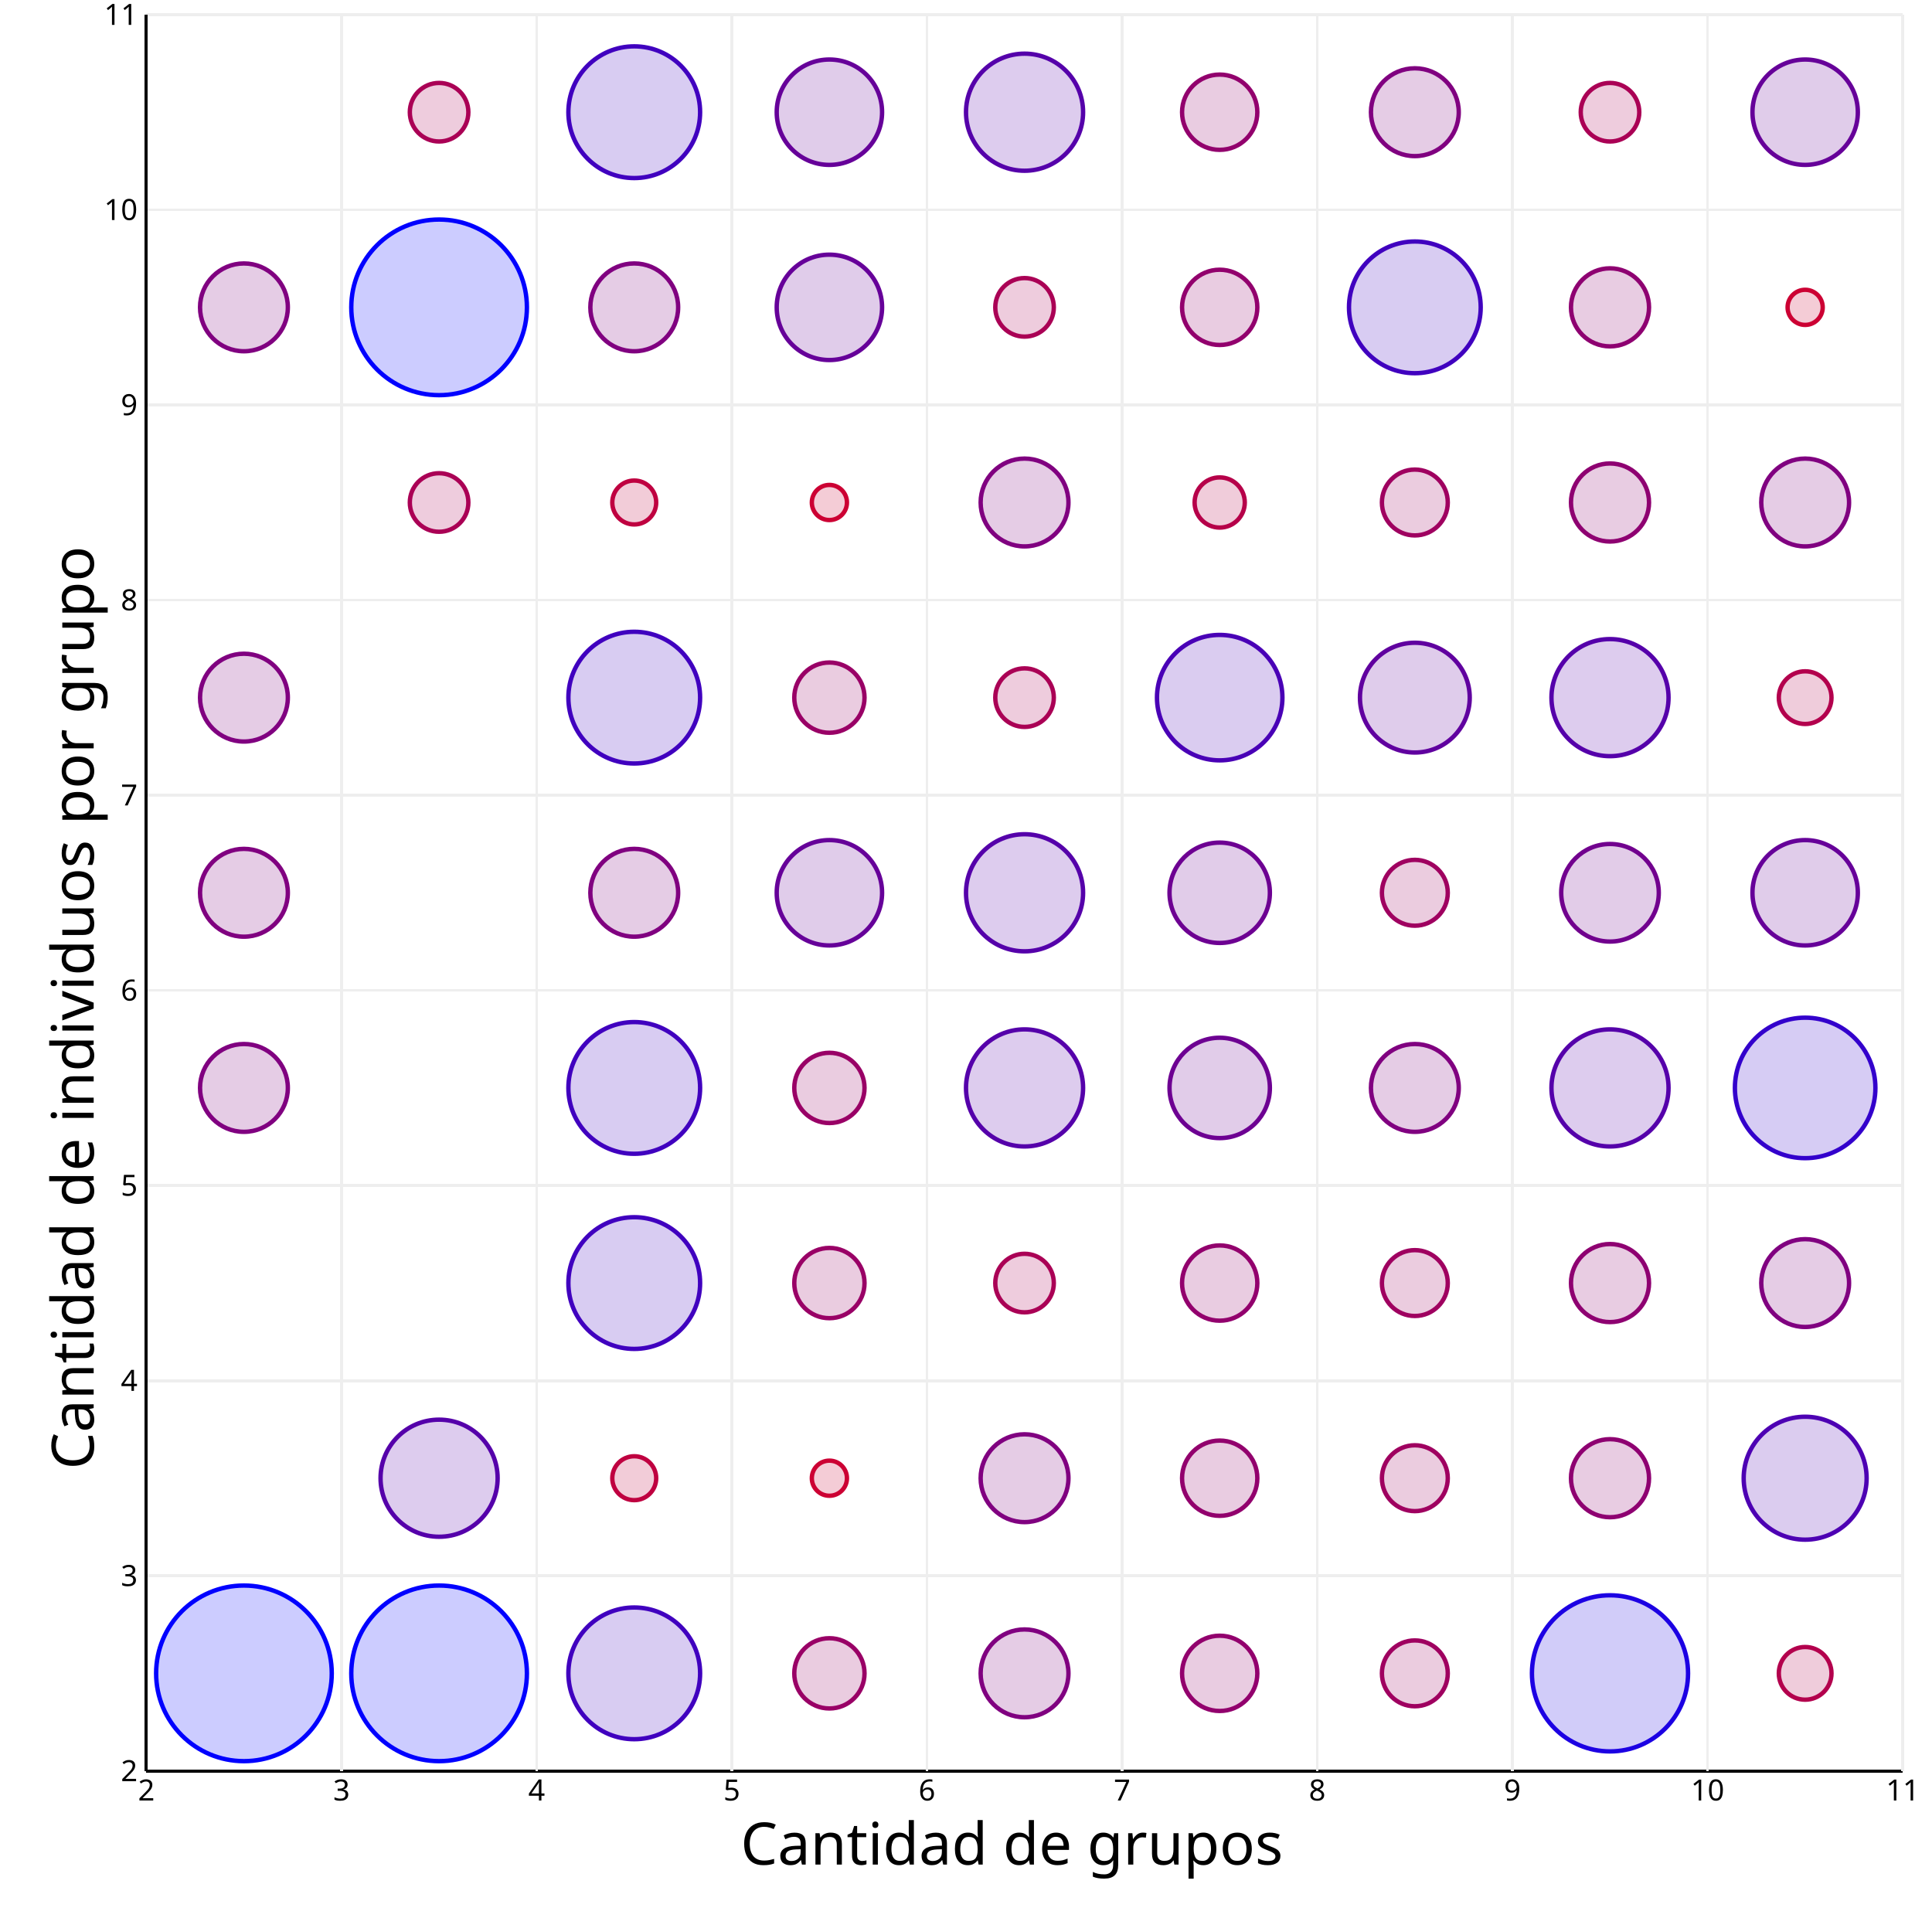
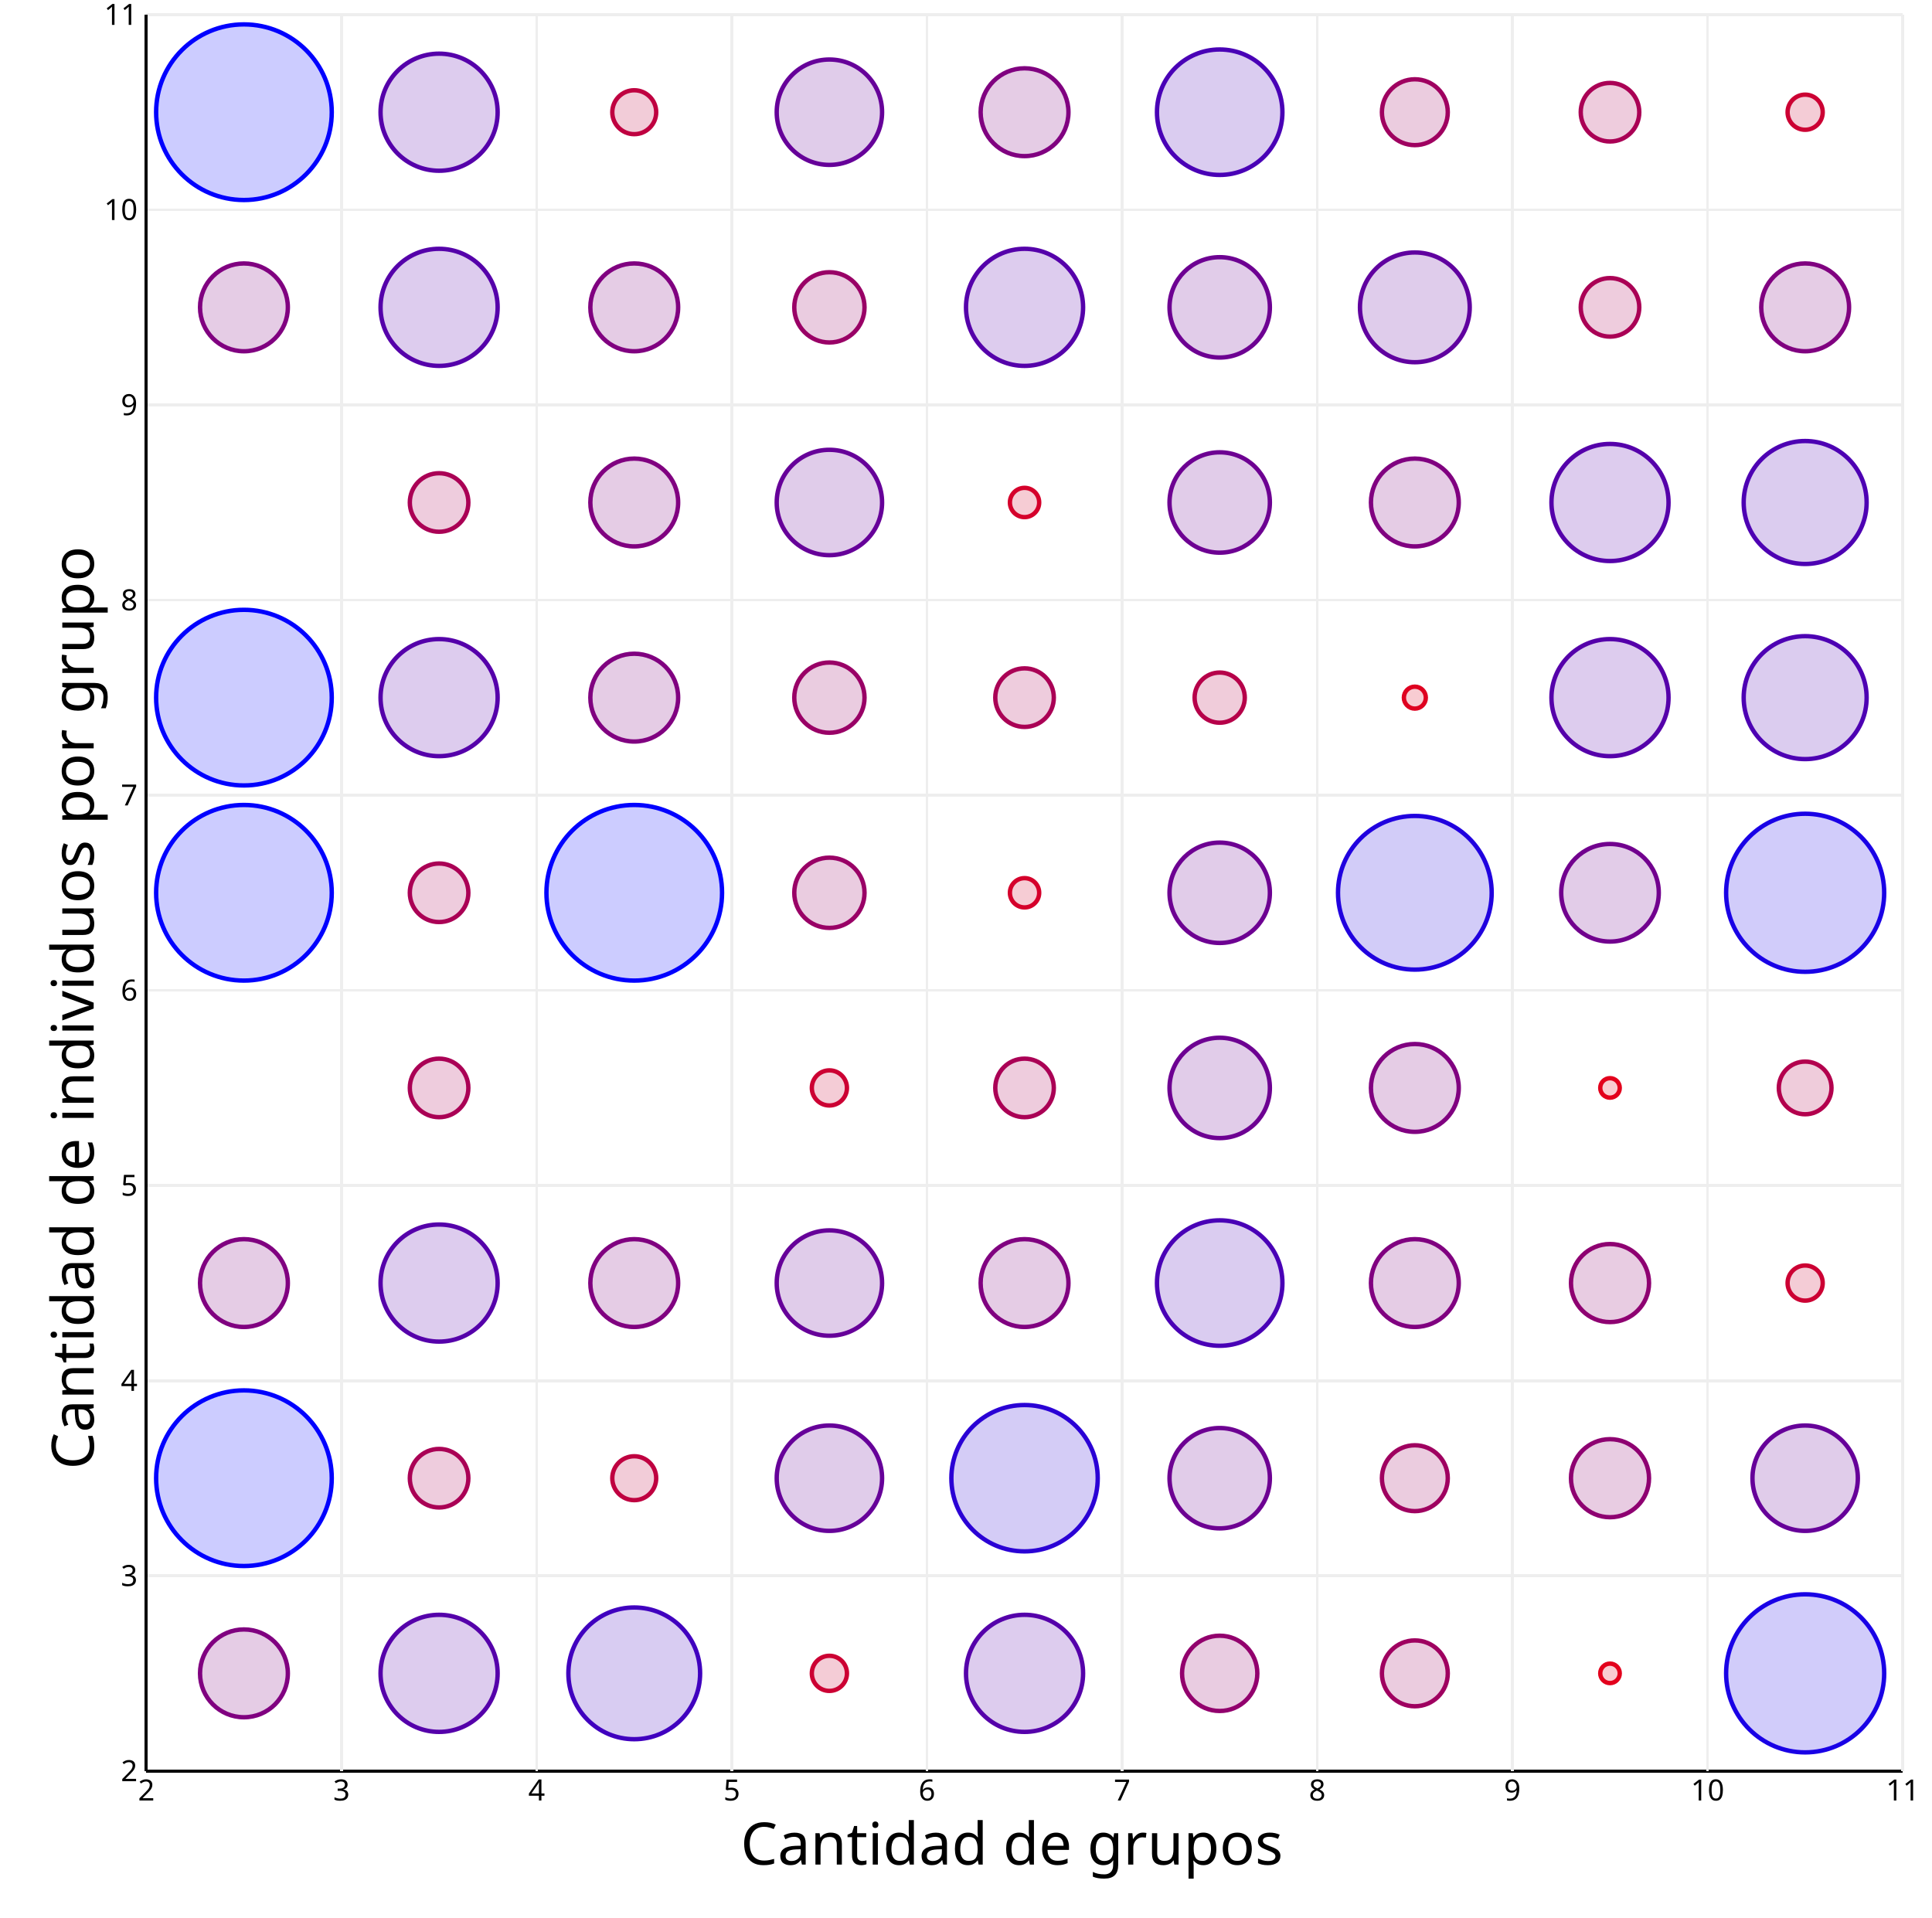
<svg xmlns="http://www.w3.org/2000/svg" xmlns:xlink="http://www.w3.org/1999/xlink" fill="none" font-family="sans-serif" font-size="10px" height="655" stroke="none" stroke-width="1.5" width="660">
  <g transform="translate(50,5)">
    <line shape-rendering="crispEdges" stroke="rgb(0,0,0)" stroke-width="1" x1="0" x2="600" y1="600.0" y2="600.0" />
    <line shape-rendering="crispEdges" stroke="rgb(238,238,238)" stroke-width="1" x1="0" x2="600" y1="533.333" y2="533.333" />
    <line shape-rendering="crispEdges" stroke="rgb(238,238,238)" stroke-width="1" x1="0" x2="600" y1="466.667" y2="466.667" />
    <line shape-rendering="crispEdges" stroke="rgb(238,238,238)" stroke-width="1" x1="0" x2="600" y1="400.0" y2="400.0" />
    <line shape-rendering="crispEdges" stroke="rgb(238,238,238)" stroke-width="1" x1="0" x2="600" y1="333.333" y2="333.333" />
    <line shape-rendering="crispEdges" stroke="rgb(238,238,238)" stroke-width="1" x1="0" x2="600" y1="266.667" y2="266.667" />
    <line shape-rendering="crispEdges" stroke="rgb(238,238,238)" stroke-width="1" x1="0" x2="600" y1="200.0" y2="200.0" />
    <line shape-rendering="crispEdges" stroke="rgb(238,238,238)" stroke-width="1" x1="0" x2="600" y1="133.333" y2="133.333" />
    <line shape-rendering="crispEdges" stroke="rgb(238,238,238)" stroke-width="1" x1="0" x2="600" y1="66.667" y2="66.667" />
    <line shape-rendering="crispEdges" stroke="rgb(238,238,238)" stroke-width="1" x1="0" x2="600" y1="0.0" y2="0.0" />
  </g>
  <g transform="translate(50,5)">
    <text dy=".35em" fill="rgb(0,0,0)" pointer-events="none" text-anchor="end" transform="translate(0,600.0)" x="-3">2</text>
    <text dy=".35em" fill="rgb(0,0,0)" pointer-events="none" text-anchor="end" transform="translate(0,533.3333)" x="-3">3</text>
    <text dy=".35em" fill="rgb(0,0,0)" pointer-events="none" text-anchor="end" transform="translate(0,466.6667)" x="-3">4</text>
    <text dy=".35em" fill="rgb(0,0,0)" pointer-events="none" text-anchor="end" transform="translate(0,400.0)" x="-3">5</text>
    <text dy=".35em" fill="rgb(0,0,0)" pointer-events="none" text-anchor="end" transform="translate(0,333.3333)" x="-3">6</text>
    <text dy=".35em" fill="rgb(0,0,0)" pointer-events="none" text-anchor="end" transform="translate(0,266.6667)" x="-3">7</text>
    <text dy=".35em" fill="rgb(0,0,0)" pointer-events="none" text-anchor="end" transform="translate(0,200.0)" x="-3">8</text>
    <text dy=".35em" fill="rgb(0,0,0)" pointer-events="none" text-anchor="end" transform="translate(0,133.3333)" x="-3">9</text>
    <text dy=".35em" fill="rgb(0,0,0)" pointer-events="none" text-anchor="end" transform="translate(0,66.66667)" x="-3">10</text>
    <text dy=".35em" fill="rgb(0,0,0)" pointer-events="none" text-anchor="end" transform="translate(0,0.0)" x="-3">11</text>
  </g>
  <g transform="translate(50,5)">
    <line shape-rendering="crispEdges" stroke="rgb(0,0,0)" stroke-width="1" x1="0.0" x2="0.0" y1="0" y2="600" />
    <line shape-rendering="crispEdges" stroke="rgb(238,238,238)" stroke-width="1" x1="66.667" x2="66.667" y1="0" y2="600" />
    <line shape-rendering="crispEdges" stroke="rgb(238,238,238)" stroke-width="1" x1="133.333" x2="133.333" y1="0" y2="600" />
    <line shape-rendering="crispEdges" stroke="rgb(238,238,238)" stroke-width="1" x1="200.0" x2="200.0" y1="0" y2="600" />
    <line shape-rendering="crispEdges" stroke="rgb(238,238,238)" stroke-width="1" x1="266.667" x2="266.667" y1="0" y2="600" />
    <line shape-rendering="crispEdges" stroke="rgb(238,238,238)" stroke-width="1" x1="333.333" x2="333.333" y1="0" y2="600" />
    <line shape-rendering="crispEdges" stroke="rgb(238,238,238)" stroke-width="1" x1="400.0" x2="400.0" y1="0" y2="600" />
    <line shape-rendering="crispEdges" stroke="rgb(238,238,238)" stroke-width="1" x1="466.667" x2="466.667" y1="0" y2="600" />
    <line shape-rendering="crispEdges" stroke="rgb(238,238,238)" stroke-width="1" x1="533.333" x2="533.333" y1="0" y2="600" />
    <line shape-rendering="crispEdges" stroke="rgb(238,238,238)" stroke-width="1" x1="600.0" x2="600.0" y1="0" y2="600" />
  </g>
  <g transform="translate(50,5)">
    <text dy=".71em" fill="rgb(0,0,0)" pointer-events="none" text-anchor="middle" transform="translate(0.0,600)" y="3">2</text>
    <text dy=".71em" fill="rgb(0,0,0)" pointer-events="none" text-anchor="middle" transform="translate(66.66667,600)" y="3">3</text>
    <text dy=".71em" fill="rgb(0,0,0)" pointer-events="none" text-anchor="middle" transform="translate(133.3333,600)" y="3">4</text>
    <text dy=".71em" fill="rgb(0,0,0)" pointer-events="none" text-anchor="middle" transform="translate(200.0,600)" y="3">5</text>
    <text dy=".71em" fill="rgb(0,0,0)" pointer-events="none" text-anchor="middle" transform="translate(266.6667,600)" y="3">6</text>
    <text dy=".71em" fill="rgb(0,0,0)" pointer-events="none" text-anchor="middle" transform="translate(333.3333,600)" y="3">7</text>
    <text dy=".71em" fill="rgb(0,0,0)" pointer-events="none" text-anchor="middle" transform="translate(400.0,600)" y="3">8</text>
    <text dy=".71em" fill="rgb(0,0,0)" pointer-events="none" text-anchor="middle" transform="translate(466.6667,600)" y="3">9</text>
    <text dy=".71em" fill="rgb(0,0,0)" pointer-events="none" text-anchor="middle" transform="translate(533.3333,600)" y="3">10</text>
    <text dy=".71em" fill="rgb(0,0,0)" pointer-events="none" text-anchor="middle" transform="translate(600.0,600)" y="3">11</text>
  </g>
  <g transform="translate(50,5)">
    <text fill="rgb(0,0,0)" pointer-events="none" style="font:20px sans-serif" transform="translate(-15,500) rotate(-90.0)" x="3" y="-3">Cantidad de individuos por grupo</text>
  </g>
  <g transform="translate(50,5)">
    <text fill="rgb(0,0,0)" pointer-events="none" style="font:20px sans-serif" transform="translate(200,635)" x="3" y="-3">Cantidad de grupos</text>
  </g>
  <g transform="translate(50,5)">
    <g>
-       <a xlink:title="(2,2) 1.0">
-         <circle cx="33.333" cy="566.667" fill="rgb(0,0,255)" fill-opacity="0.2" r="30.0" stroke="rgb(0,0,255)" />
-       </a>
-     </g>
-     <g>
-       <a xlink:title="(2,3) 0.0">
-         <circle cx="33.333" cy="500.0" fill="rgb(255,0,0)" fill-opacity="0.2" r="0.0" stroke="rgb(255,0,0)" />
-       </a>
-     </g>
-     <g>
-       <a xlink:title="(2,4) 0.0">
-         <circle cx="33.333" cy="433.333" fill="rgb(255,0,0)" fill-opacity="0.2" r="0.0" stroke="rgb(255,0,0)" />
-       </a>
-     </g>
-     <g>
-       <a xlink:title="(2,5) 0.5">
-         <circle cx="33.333" cy="366.667" fill="rgb(128,0,128)" fill-opacity="0.2" r="15.0" stroke="rgb(128,0,128)" />
-       </a>
-     </g>
-     <g>
-       <a xlink:title="(2,6) 0.5">
-         <circle cx="33.333" cy="300" fill="rgb(128,0,128)" fill-opacity="0.2" r="15.0" stroke="rgb(128,0,128)" />
-       </a>
-     </g>
-     <g>
-       <a xlink:title="(2,7) 0.5">
-         <circle cx="33.333" cy="233.333" fill="rgb(128,0,128)" fill-opacity="0.2" r="15.0" stroke="rgb(128,0,128)" />
+       <a xlink:title="(2,2) 0.5">
+         <circle cx="33.333" cy="566.667" fill="rgb(128,0,128)" fill-opacity="0.2" r="15.0" stroke="rgb(128,0,128)" />
+       </a>
+     </g>
+     <g>
+       <a xlink:title="(2,3) 1.0">
+         <circle cx="33.333" cy="500.0" fill="rgb(0,0,255)" fill-opacity="0.2" r="30.0" stroke="rgb(0,0,255)" />
+       </a>
+     </g>
+     <g>
+       <a xlink:title="(2,4) 0.5">
+         <circle cx="33.333" cy="433.333" fill="rgb(128,0,128)" fill-opacity="0.2" r="15.0" stroke="rgb(128,0,128)" />
+       </a>
+     </g>
+     <g>
+       <a xlink:title="(2,5) 0.0">
+         <circle cx="33.333" cy="366.667" fill="rgb(255,0,0)" fill-opacity="0.2" r="0.0" stroke="rgb(255,0,0)" />
+       </a>
+     </g>
+     <g>
+       <a xlink:title="(2,6) 1.0">
+         <circle cx="33.333" cy="300" fill="rgb(0,0,255)" fill-opacity="0.2" r="30.0" stroke="rgb(0,0,255)" />
+       </a>
+     </g>
+     <g>
+       <a xlink:title="(2,7) 1.0">
+         <circle cx="33.333" cy="233.333" fill="rgb(0,0,255)" fill-opacity="0.2" r="30.0" stroke="rgb(0,0,255)" />
      </a>
    </g>
    <g>
      <a xlink:title="(2,8) 0.0">
        <circle cx="33.333" cy="166.667" fill="rgb(255,0,0)" fill-opacity="0.2" r="0.0" stroke="rgb(255,0,0)" />
      </a>
    </g>
    <g>
      <a xlink:title="(2,9) 0.5">
        <circle cx="33.333" cy="100.0" fill="rgb(128,0,128)" fill-opacity="0.2" r="15.0" stroke="rgb(128,0,128)" />
      </a>
    </g>
    <g>
-       <a xlink:title="(2,10) 0.0">
-         <circle cx="33.333" cy="33.333" fill="rgb(255,0,0)" fill-opacity="0.2" r="0.0" stroke="rgb(255,0,0)" />
-       </a>
-     </g>
-     <g>
-       <a xlink:title="(3,2) 1.0">
-         <circle cx="100" cy="566.667" fill="rgb(0,0,255)" fill-opacity="0.2" r="30.0" stroke="rgb(0,0,255)" />
-       </a>
-     </g>
-     <g>
-       <a xlink:title="(3,3) 0.6666666666666666">
-         <circle cx="100" cy="500.0" fill="rgb(85,0,170)" fill-opacity="0.2" r="20.0" stroke="rgb(85,0,170)" />
-       </a>
-     </g>
-     <g>
-       <a xlink:title="(3,4) 0.0">
-         <circle cx="100" cy="433.333" fill="rgb(255,0,0)" fill-opacity="0.2" r="0.0" stroke="rgb(255,0,0)" />
-       </a>
-     </g>
-     <g>
-       <a xlink:title="(3,5) 0.0">
-         <circle cx="100" cy="366.667" fill="rgb(255,0,0)" fill-opacity="0.2" r="0.0" stroke="rgb(255,0,0)" />
-       </a>
-     </g>
-     <g>
-       <a xlink:title="(3,6) 0.0">
-         <circle cx="100" cy="300" fill="rgb(255,0,0)" fill-opacity="0.2" r="0.0" stroke="rgb(255,0,0)" />
-       </a>
-     </g>
-     <g>
-       <a xlink:title="(3,7) 0.0">
-         <circle cx="100" cy="233.333" fill="rgb(255,0,0)" fill-opacity="0.2" r="0.0" stroke="rgb(255,0,0)" />
+       <a xlink:title="(2,10) 1.0">
+         <circle cx="33.333" cy="33.333" fill="rgb(0,0,255)" fill-opacity="0.2" r="30.0" stroke="rgb(0,0,255)" />
+       </a>
+     </g>
+     <g>
+       <a xlink:title="(3,2) 0.6666666666666666">
+         <circle cx="100" cy="566.667" fill="rgb(85,0,170)" fill-opacity="0.2" r="20.0" stroke="rgb(85,0,170)" />
+       </a>
+     </g>
+     <g>
+       <a xlink:title="(3,3) 0.3333333333333333">
+         <circle cx="100" cy="500.0" fill="rgb(170,0,85)" fill-opacity="0.2" r="10.0" stroke="rgb(170,0,85)" />
+       </a>
+     </g>
+     <g>
+       <a xlink:title="(3,4) 0.6666666666666666">
+         <circle cx="100" cy="433.333" fill="rgb(85,0,170)" fill-opacity="0.2" r="20.0" stroke="rgb(85,0,170)" />
+       </a>
+     </g>
+     <g>
+       <a xlink:title="(3,5) 0.3333333333333333">
+         <circle cx="100" cy="366.667" fill="rgb(170,0,85)" fill-opacity="0.2" r="10.0" stroke="rgb(170,0,85)" />
+       </a>
+     </g>
+     <g>
+       <a xlink:title="(3,6) 0.3333333333333333">
+         <circle cx="100" cy="300" fill="rgb(170,0,85)" fill-opacity="0.2" r="10.0" stroke="rgb(170,0,85)" />
+       </a>
+     </g>
+     <g>
+       <a xlink:title="(3,7) 0.6666666666666666">
+         <circle cx="100" cy="233.333" fill="rgb(85,0,170)" fill-opacity="0.2" r="20.0" stroke="rgb(85,0,170)" />
      </a>
    </g>
    <g>
      <a xlink:title="(3,8) 0.3333333333333333">
        <circle cx="100" cy="166.667" fill="rgb(170,0,85)" fill-opacity="0.2" r="10.0" stroke="rgb(170,0,85)" />
      </a>
    </g>
    <g>
-       <a xlink:title="(3,9) 1.0">
-         <circle cx="100" cy="100.0" fill="rgb(0,0,255)" fill-opacity="0.2" r="30.0" stroke="rgb(0,0,255)" />
-       </a>
-     </g>
-     <g>
-       <a xlink:title="(3,10) 0.3333333333333333">
-         <circle cx="100" cy="33.333" fill="rgb(170,0,85)" fill-opacity="0.2" r="10.0" stroke="rgb(170,0,85)" />
+       <a xlink:title="(3,9) 0.6666666666666666">
+         <circle cx="100" cy="100.0" fill="rgb(85,0,170)" fill-opacity="0.2" r="20.0" stroke="rgb(85,0,170)" />
+       </a>
+     </g>
+     <g>
+       <a xlink:title="(3,10) 0.6666666666666666">
+         <circle cx="100" cy="33.333" fill="rgb(85,0,170)" fill-opacity="0.2" r="20.0" stroke="rgb(85,0,170)" />
      </a>
    </g>
    <g>
      <a xlink:title="(4,2) 0.75">
        <circle cx="166.667" cy="566.667" fill="rgb(64,0,191)" fill-opacity="0.2" r="22.5" stroke="rgb(64,0,191)" />
      </a>
    </g>
    <g>
      <a xlink:title="(4,3) 0.25">
        <circle cx="166.667" cy="500.0" fill="rgb(191,0,64)" fill-opacity="0.2" r="7.5" stroke="rgb(191,0,64)" />
      </a>
    </g>
    <g>
-       <a xlink:title="(4,4) 0.75">
-         <circle cx="166.667" cy="433.333" fill="rgb(64,0,191)" fill-opacity="0.2" r="22.5" stroke="rgb(64,0,191)" />
-       </a>
-     </g>
-     <g>
-       <a xlink:title="(4,5) 0.75">
-         <circle cx="166.667" cy="366.667" fill="rgb(64,0,191)" fill-opacity="0.2" r="22.5" stroke="rgb(64,0,191)" />
-       </a>
-     </g>
-     <g>
-       <a xlink:title="(4,6) 0.5">
-         <circle cx="166.667" cy="300" fill="rgb(128,0,128)" fill-opacity="0.2" r="15.0" stroke="rgb(128,0,128)" />
-       </a>
-     </g>
-     <g>
-       <a xlink:title="(4,7) 0.75">
-         <circle cx="166.667" cy="233.333" fill="rgb(64,0,191)" fill-opacity="0.2" r="22.5" stroke="rgb(64,0,191)" />
-       </a>
-     </g>
-     <g>
-       <a xlink:title="(4,8) 0.25">
-         <circle cx="166.667" cy="166.667" fill="rgb(191,0,64)" fill-opacity="0.2" r="7.5" stroke="rgb(191,0,64)" />
+       <a xlink:title="(4,4) 0.5">
+         <circle cx="166.667" cy="433.333" fill="rgb(128,0,128)" fill-opacity="0.2" r="15.0" stroke="rgb(128,0,128)" />
+       </a>
+     </g>
+     <g>
+       <a xlink:title="(4,5) 0.0">
+         <circle cx="166.667" cy="366.667" fill="rgb(255,0,0)" fill-opacity="0.2" r="0.0" stroke="rgb(255,0,0)" />
+       </a>
+     </g>
+     <g>
+       <a xlink:title="(4,6) 1.0">
+         <circle cx="166.667" cy="300" fill="rgb(0,0,255)" fill-opacity="0.2" r="30.0" stroke="rgb(0,0,255)" />
+       </a>
+     </g>
+     <g>
+       <a xlink:title="(4,7) 0.5">
+         <circle cx="166.667" cy="233.333" fill="rgb(128,0,128)" fill-opacity="0.2" r="15.0" stroke="rgb(128,0,128)" />
+       </a>
+     </g>
+     <g>
+       <a xlink:title="(4,8) 0.5">
+         <circle cx="166.667" cy="166.667" fill="rgb(128,0,128)" fill-opacity="0.2" r="15.0" stroke="rgb(128,0,128)" />
      </a>
    </g>
    <g>
      <a xlink:title="(4,9) 0.5">
        <circle cx="166.667" cy="100.0" fill="rgb(128,0,128)" fill-opacity="0.2" r="15.0" stroke="rgb(128,0,128)" />
      </a>
    </g>
    <g>
-       <a xlink:title="(4,10) 0.75">
-         <circle cx="166.667" cy="33.333" fill="rgb(64,0,191)" fill-opacity="0.2" r="22.5" stroke="rgb(64,0,191)" />
-       </a>
-     </g>
-     <g>
-       <a xlink:title="(5,2) 0.4">
-         <circle cx="233.333" cy="566.667" fill="rgb(153,0,102)" fill-opacity="0.2" r="12.0" stroke="rgb(153,0,102)" />
-       </a>
-     </g>
-     <g>
-       <a xlink:title="(5,3) 0.2">
-         <circle cx="233.333" cy="500.0" fill="rgb(204,0,51)" fill-opacity="0.2" r="6.0" stroke="rgb(204,0,51)" />
-       </a>
-     </g>
-     <g>
-       <a xlink:title="(5,4) 0.4">
-         <circle cx="233.333" cy="433.333" fill="rgb(153,0,102)" fill-opacity="0.2" r="12.0" stroke="rgb(153,0,102)" />
-       </a>
-     </g>
-     <g>
-       <a xlink:title="(5,5) 0.4">
-         <circle cx="233.333" cy="366.667" fill="rgb(153,0,102)" fill-opacity="0.2" r="12.0" stroke="rgb(153,0,102)" />
-       </a>
-     </g>
-     <g>
-       <a xlink:title="(5,6) 0.6">
-         <circle cx="233.333" cy="300" fill="rgb(102,0,153)" fill-opacity="0.2" r="18.0" stroke="rgb(102,0,153)" />
+       <a xlink:title="(4,10) 0.25">
+         <circle cx="166.667" cy="33.333" fill="rgb(191,0,64)" fill-opacity="0.2" r="7.5" stroke="rgb(191,0,64)" />
+       </a>
+     </g>
+     <g>
+       <a xlink:title="(5,2) 0.2">
+         <circle cx="233.333" cy="566.667" fill="rgb(204,0,51)" fill-opacity="0.2" r="6.0" stroke="rgb(204,0,51)" />
+       </a>
+     </g>
+     <g>
+       <a xlink:title="(5,3) 0.6">
+         <circle cx="233.333" cy="500.0" fill="rgb(102,0,153)" fill-opacity="0.2" r="18.0" stroke="rgb(102,0,153)" />
+       </a>
+     </g>
+     <g>
+       <a xlink:title="(5,4) 0.6">
+         <circle cx="233.333" cy="433.333" fill="rgb(102,0,153)" fill-opacity="0.2" r="18.0" stroke="rgb(102,0,153)" />
+       </a>
+     </g>
+     <g>
+       <a xlink:title="(5,5) 0.2">
+         <circle cx="233.333" cy="366.667" fill="rgb(204,0,51)" fill-opacity="0.2" r="6.0" stroke="rgb(204,0,51)" />
+       </a>
+     </g>
+     <g>
+       <a xlink:title="(5,6) 0.4">
+         <circle cx="233.333" cy="300" fill="rgb(153,0,102)" fill-opacity="0.2" r="12.0" stroke="rgb(153,0,102)" />
      </a>
    </g>
    <g>
      <a xlink:title="(5,7) 0.4">
        <circle cx="233.333" cy="233.333" fill="rgb(153,0,102)" fill-opacity="0.2" r="12.0" stroke="rgb(153,0,102)" />
      </a>
    </g>
    <g>
-       <a xlink:title="(5,8) 0.2">
-         <circle cx="233.333" cy="166.667" fill="rgb(204,0,51)" fill-opacity="0.2" r="6.0" stroke="rgb(204,0,51)" />
-       </a>
-     </g>
-     <g>
-       <a xlink:title="(5,9) 0.6">
-         <circle cx="233.333" cy="100.0" fill="rgb(102,0,153)" fill-opacity="0.2" r="18.0" stroke="rgb(102,0,153)" />
+       <a xlink:title="(5,8) 0.6">
+         <circle cx="233.333" cy="166.667" fill="rgb(102,0,153)" fill-opacity="0.2" r="18.0" stroke="rgb(102,0,153)" />
+       </a>
+     </g>
+     <g>
+       <a xlink:title="(5,9) 0.4">
+         <circle cx="233.333" cy="100.0" fill="rgb(153,0,102)" fill-opacity="0.2" r="12.0" stroke="rgb(153,0,102)" />
      </a>
    </g>
    <g>
      <a xlink:title="(5,10) 0.6">
        <circle cx="233.333" cy="33.333" fill="rgb(102,0,153)" fill-opacity="0.2" r="18.0" stroke="rgb(102,0,153)" />
      </a>
    </g>
    <g>
-       <a xlink:title="(6,2) 0.5">
-         <circle cx="300" cy="566.667" fill="rgb(128,0,128)" fill-opacity="0.2" r="15.0" stroke="rgb(128,0,128)" />
-       </a>
-     </g>
-     <g>
-       <a xlink:title="(6,3) 0.5">
-         <circle cx="300" cy="500.0" fill="rgb(128,0,128)" fill-opacity="0.2" r="15.0" stroke="rgb(128,0,128)" />
-       </a>
-     </g>
-     <g>
-       <a xlink:title="(6,4) 0.3333333333333333">
-         <circle cx="300" cy="433.333" fill="rgb(170,0,85)" fill-opacity="0.2" r="10.0" stroke="rgb(170,0,85)" />
-       </a>
-     </g>
-     <g>
-       <a xlink:title="(6,5) 0.6666666666666666">
-         <circle cx="300" cy="366.667" fill="rgb(85,0,170)" fill-opacity="0.2" r="20.0" stroke="rgb(85,0,170)" />
-       </a>
-     </g>
-     <g>
-       <a xlink:title="(6,6) 0.6666666666666666">
-         <circle cx="300" cy="300" fill="rgb(85,0,170)" fill-opacity="0.2" r="20.0" stroke="rgb(85,0,170)" />
+       <a xlink:title="(6,2) 0.6666666666666666">
+         <circle cx="300" cy="566.667" fill="rgb(85,0,170)" fill-opacity="0.2" r="20.0" stroke="rgb(85,0,170)" />
+       </a>
+     </g>
+     <g>
+       <a xlink:title="(6,3) 0.8333333333333334">
+         <circle cx="300" cy="500.0" fill="rgb(42,0,213)" fill-opacity="0.2" r="25.0" stroke="rgb(42,0,213)" />
+       </a>
+     </g>
+     <g>
+       <a xlink:title="(6,4) 0.5">
+         <circle cx="300" cy="433.333" fill="rgb(128,0,128)" fill-opacity="0.2" r="15.0" stroke="rgb(128,0,128)" />
+       </a>
+     </g>
+     <g>
+       <a xlink:title="(6,5) 0.3333333333333333">
+         <circle cx="300" cy="366.667" fill="rgb(170,0,85)" fill-opacity="0.2" r="10.0" stroke="rgb(170,0,85)" />
+       </a>
+     </g>
+     <g>
+       <a xlink:title="(6,6) 0.16666666666666666">
+         <circle cx="300" cy="300" fill="rgb(213,0,43)" fill-opacity="0.2" r="5.0" stroke="rgb(213,0,43)" />
      </a>
    </g>
    <g>
      <a xlink:title="(6,7) 0.3333333333333333">
        <circle cx="300" cy="233.333" fill="rgb(170,0,85)" fill-opacity="0.2" r="10.0" stroke="rgb(170,0,85)" />
      </a>
    </g>
    <g>
-       <a xlink:title="(6,8) 0.5">
-         <circle cx="300" cy="166.667" fill="rgb(128,0,128)" fill-opacity="0.2" r="15.0" stroke="rgb(128,0,128)" />
-       </a>
-     </g>
-     <g>
-       <a xlink:title="(6,9) 0.3333333333333333">
-         <circle cx="300" cy="100.0" fill="rgb(170,0,85)" fill-opacity="0.2" r="10.0" stroke="rgb(170,0,85)" />
-       </a>
-     </g>
-     <g>
-       <a xlink:title="(6,10) 0.6666666666666666">
-         <circle cx="300" cy="33.333" fill="rgb(85,0,170)" fill-opacity="0.2" r="20.0" stroke="rgb(85,0,170)" />
+       <a xlink:title="(6,8) 0.16666666666666666">
+         <circle cx="300" cy="166.667" fill="rgb(213,0,43)" fill-opacity="0.2" r="5.0" stroke="rgb(213,0,43)" />
+       </a>
+     </g>
+     <g>
+       <a xlink:title="(6,9) 0.6666666666666666">
+         <circle cx="300" cy="100.0" fill="rgb(85,0,170)" fill-opacity="0.2" r="20.0" stroke="rgb(85,0,170)" />
+       </a>
+     </g>
+     <g>
+       <a xlink:title="(6,10) 0.5">
+         <circle cx="300" cy="33.333" fill="rgb(128,0,128)" fill-opacity="0.2" r="15.0" stroke="rgb(128,0,128)" />
      </a>
    </g>
    <g>
      <a xlink:title="(7,2) 0.42857142857142855">
        <circle cx="366.667" cy="566.667" fill="rgb(146,0,109)" fill-opacity="0.2" r="12.857" stroke="rgb(146,0,109)" />
      </a>
    </g>
    <g>
-       <a xlink:title="(7,3) 0.42857142857142855">
-         <circle cx="366.667" cy="500.0" fill="rgb(146,0,109)" fill-opacity="0.2" r="12.857" stroke="rgb(146,0,109)" />
-       </a>
-     </g>
-     <g>
-       <a xlink:title="(7,4) 0.42857142857142855">
-         <circle cx="366.667" cy="433.333" fill="rgb(146,0,109)" fill-opacity="0.2" r="12.857" stroke="rgb(146,0,109)" />
+       <a xlink:title="(7,3) 0.5714285714285714">
+         <circle cx="366.667" cy="500.0" fill="rgb(109,0,146)" fill-opacity="0.2" r="17.143" stroke="rgb(109,0,146)" />
+       </a>
+     </g>
+     <g>
+       <a xlink:title="(7,4) 0.7142857142857143">
+         <circle cx="366.667" cy="433.333" fill="rgb(73,0,182)" fill-opacity="0.2" r="21.429" stroke="rgb(73,0,182)" />
      </a>
    </g>
    <g>
      <a xlink:title="(7,5) 0.5714285714285714">
        <circle cx="366.667" cy="366.667" fill="rgb(109,0,146)" fill-opacity="0.2" r="17.143" stroke="rgb(109,0,146)" />
      </a>
    </g>
    <g>
      <a xlink:title="(7,6) 0.5714285714285714">
        <circle cx="366.667" cy="300" fill="rgb(109,0,146)" fill-opacity="0.2" r="17.143" stroke="rgb(109,0,146)" />
      </a>
    </g>
    <g>
-       <a xlink:title="(7,7) 0.7142857142857143">
-         <circle cx="366.667" cy="233.333" fill="rgb(73,0,182)" fill-opacity="0.2" r="21.429" stroke="rgb(73,0,182)" />
-       </a>
-     </g>
-     <g>
-       <a xlink:title="(7,8) 0.2857142857142857">
-         <circle cx="366.667" cy="166.667" fill="rgb(182,0,73)" fill-opacity="0.2" r="8.571" stroke="rgb(182,0,73)" />
-       </a>
-     </g>
-     <g>
-       <a xlink:title="(7,9) 0.42857142857142855">
-         <circle cx="366.667" cy="100.0" fill="rgb(146,0,109)" fill-opacity="0.2" r="12.857" stroke="rgb(146,0,109)" />
-       </a>
-     </g>
-     <g>
-       <a xlink:title="(7,10) 0.42857142857142855">
-         <circle cx="366.667" cy="33.333" fill="rgb(146,0,109)" fill-opacity="0.2" r="12.857" stroke="rgb(146,0,109)" />
+       <a xlink:title="(7,7) 0.2857142857142857">
+         <circle cx="366.667" cy="233.333" fill="rgb(182,0,73)" fill-opacity="0.2" r="8.571" stroke="rgb(182,0,73)" />
+       </a>
+     </g>
+     <g>
+       <a xlink:title="(7,8) 0.5714285714285714">
+         <circle cx="366.667" cy="166.667" fill="rgb(109,0,146)" fill-opacity="0.2" r="17.143" stroke="rgb(109,0,146)" />
+       </a>
+     </g>
+     <g>
+       <a xlink:title="(7,9) 0.5714285714285714">
+         <circle cx="366.667" cy="100.0" fill="rgb(109,0,146)" fill-opacity="0.2" r="17.143" stroke="rgb(109,0,146)" />
+       </a>
+     </g>
+     <g>
+       <a xlink:title="(7,10) 0.7142857142857143">
+         <circle cx="366.667" cy="33.333" fill="rgb(73,0,182)" fill-opacity="0.2" r="21.429" stroke="rgb(73,0,182)" />
      </a>
    </g>
    <g>
      <a xlink:title="(8,2) 0.375">
        <circle cx="433.333" cy="566.667" fill="rgb(159,0,96)" fill-opacity="0.2" r="11.25" stroke="rgb(159,0,96)" />
      </a>
    </g>
    <g>
      <a xlink:title="(8,3) 0.375">
        <circle cx="433.333" cy="500.0" fill="rgb(159,0,96)" fill-opacity="0.2" r="11.25" stroke="rgb(159,0,96)" />
      </a>
    </g>
    <g>
-       <a xlink:title="(8,4) 0.375">
-         <circle cx="433.333" cy="433.333" fill="rgb(159,0,96)" fill-opacity="0.2" r="11.25" stroke="rgb(159,0,96)" />
+       <a xlink:title="(8,4) 0.5">
+         <circle cx="433.333" cy="433.333" fill="rgb(128,0,128)" fill-opacity="0.2" r="15.0" stroke="rgb(128,0,128)" />
      </a>
    </g>
    <g>
      <a xlink:title="(8,5) 0.5">
        <circle cx="433.333" cy="366.667" fill="rgb(128,0,128)" fill-opacity="0.2" r="15.0" stroke="rgb(128,0,128)" />
      </a>
    </g>
    <g>
-       <a xlink:title="(8,6) 0.375">
-         <circle cx="433.333" cy="300" fill="rgb(159,0,96)" fill-opacity="0.2" r="11.25" stroke="rgb(159,0,96)" />
-       </a>
-     </g>
-     <g>
-       <a xlink:title="(8,7) 0.625">
-         <circle cx="433.333" cy="233.333" fill="rgb(96,0,159)" fill-opacity="0.2" r="18.75" stroke="rgb(96,0,159)" />
-       </a>
-     </g>
-     <g>
-       <a xlink:title="(8,8) 0.375">
-         <circle cx="433.333" cy="166.667" fill="rgb(159,0,96)" fill-opacity="0.2" r="11.25" stroke="rgb(159,0,96)" />
-       </a>
-     </g>
-     <g>
-       <a xlink:title="(8,9) 0.75">
-         <circle cx="433.333" cy="100.0" fill="rgb(64,0,191)" fill-opacity="0.2" r="22.5" stroke="rgb(64,0,191)" />
-       </a>
-     </g>
-     <g>
-       <a xlink:title="(8,10) 0.5">
-         <circle cx="433.333" cy="33.333" fill="rgb(128,0,128)" fill-opacity="0.2" r="15.0" stroke="rgb(128,0,128)" />
-       </a>
-     </g>
-     <g>
-       <a xlink:title="(9,2) 0.8888888888888888">
-         <circle cx="500.0" cy="566.667" fill="rgb(28,0,227)" fill-opacity="0.2" r="26.667" stroke="rgb(28,0,227)" />
+       <a xlink:title="(8,6) 0.875">
+         <circle cx="433.333" cy="300" fill="rgb(32,0,223)" fill-opacity="0.2" r="26.25" stroke="rgb(32,0,223)" />
+       </a>
+     </g>
+     <g>
+       <a xlink:title="(8,7) 0.125">
+         <circle cx="433.333" cy="233.333" fill="rgb(223,0,32)" fill-opacity="0.2" r="3.75" stroke="rgb(223,0,32)" />
+       </a>
+     </g>
+     <g>
+       <a xlink:title="(8,8) 0.5">
+         <circle cx="433.333" cy="166.667" fill="rgb(128,0,128)" fill-opacity="0.2" r="15.0" stroke="rgb(128,0,128)" />
+       </a>
+     </g>
+     <g>
+       <a xlink:title="(8,9) 0.625">
+         <circle cx="433.333" cy="100.0" fill="rgb(96,0,159)" fill-opacity="0.2" r="18.75" stroke="rgb(96,0,159)" />
+       </a>
+     </g>
+     <g>
+       <a xlink:title="(8,10) 0.375">
+         <circle cx="433.333" cy="33.333" fill="rgb(159,0,96)" fill-opacity="0.2" r="11.25" stroke="rgb(159,0,96)" />
+       </a>
+     </g>
+     <g>
+       <a xlink:title="(9,2) 0.1111111111111111">
+         <circle cx="500.0" cy="566.667" fill="rgb(227,0,28)" fill-opacity="0.2" r="3.333" stroke="rgb(227,0,28)" />
      </a>
    </g>
    <g>
      <a xlink:title="(9,3) 0.4444444444444444">
        <circle cx="500.0" cy="500.0" fill="rgb(142,0,113)" fill-opacity="0.2" r="13.333" stroke="rgb(142,0,113)" />
      </a>
    </g>
    <g>
      <a xlink:title="(9,4) 0.4444444444444444">
        <circle cx="500.0" cy="433.333" fill="rgb(142,0,113)" fill-opacity="0.2" r="13.333" stroke="rgb(142,0,113)" />
      </a>
    </g>
    <g>
-       <a xlink:title="(9,5) 0.6666666666666666">
-         <circle cx="500.0" cy="366.667" fill="rgb(85,0,170)" fill-opacity="0.2" r="20.0" stroke="rgb(85,0,170)" />
+       <a xlink:title="(9,5) 0.1111111111111111">
+         <circle cx="500.0" cy="366.667" fill="rgb(227,0,28)" fill-opacity="0.2" r="3.333" stroke="rgb(227,0,28)" />
      </a>
    </g>
    <g>
      <a xlink:title="(9,6) 0.5555555555555556">
        <circle cx="500.0" cy="300" fill="rgb(113,0,142)" fill-opacity="0.2" r="16.667" stroke="rgb(113,0,142)" />
      </a>
    </g>
    <g>
      <a xlink:title="(9,7) 0.6666666666666666">
        <circle cx="500.0" cy="233.333" fill="rgb(85,0,170)" fill-opacity="0.2" r="20.0" stroke="rgb(85,0,170)" />
      </a>
    </g>
    <g>
-       <a xlink:title="(9,8) 0.4444444444444444">
-         <circle cx="500.0" cy="166.667" fill="rgb(142,0,113)" fill-opacity="0.2" r="13.333" stroke="rgb(142,0,113)" />
-       </a>
-     </g>
-     <g>
-       <a xlink:title="(9,9) 0.4444444444444444">
-         <circle cx="500.0" cy="100.0" fill="rgb(142,0,113)" fill-opacity="0.2" r="13.333" stroke="rgb(142,0,113)" />
+       <a xlink:title="(9,8) 0.6666666666666666">
+         <circle cx="500.0" cy="166.667" fill="rgb(85,0,170)" fill-opacity="0.2" r="20.0" stroke="rgb(85,0,170)" />
+       </a>
+     </g>
+     <g>
+       <a xlink:title="(9,9) 0.3333333333333333">
+         <circle cx="500.0" cy="100.0" fill="rgb(170,0,85)" fill-opacity="0.2" r="10.0" stroke="rgb(170,0,85)" />
      </a>
    </g>
    <g>
      <a xlink:title="(9,10) 0.3333333333333333">
        <circle cx="500.0" cy="33.333" fill="rgb(170,0,85)" fill-opacity="0.2" r="10.0" stroke="rgb(170,0,85)" />
      </a>
    </g>
    <g>
-       <a xlink:title="(10,2) 0.3">
-         <circle cx="566.667" cy="566.667" fill="rgb(179,0,77)" fill-opacity="0.2" r="9.0" stroke="rgb(179,0,77)" />
-       </a>
-     </g>
-     <g>
-       <a xlink:title="(10,3) 0.7">
-         <circle cx="566.667" cy="500.0" fill="rgb(77,0,179)" fill-opacity="0.2" r="21.0" stroke="rgb(77,0,179)" />
-       </a>
-     </g>
-     <g>
-       <a xlink:title="(10,4) 0.5">
-         <circle cx="566.667" cy="433.333" fill="rgb(128,0,128)" fill-opacity="0.2" r="15.0" stroke="rgb(128,0,128)" />
-       </a>
-     </g>
-     <g>
-       <a xlink:title="(10,5) 0.8">
-         <circle cx="566.667" cy="366.667" fill="rgb(51,0,204)" fill-opacity="0.2" r="24.0" stroke="rgb(51,0,204)" />
-       </a>
-     </g>
-     <g>
-       <a xlink:title="(10,6) 0.6">
-         <circle cx="566.667" cy="300" fill="rgb(102,0,153)" fill-opacity="0.2" r="18.0" stroke="rgb(102,0,153)" />
-       </a>
-     </g>
-     <g>
-       <a xlink:title="(10,7) 0.3">
-         <circle cx="566.667" cy="233.333" fill="rgb(179,0,77)" fill-opacity="0.2" r="9.0" stroke="rgb(179,0,77)" />
-       </a>
-     </g>
-     <g>
-       <a xlink:title="(10,8) 0.5">
-         <circle cx="566.667" cy="166.667" fill="rgb(128,0,128)" fill-opacity="0.2" r="15.0" stroke="rgb(128,0,128)" />
-       </a>
-     </g>
-     <g>
-       <a xlink:title="(10,9) 0.2">
-         <circle cx="566.667" cy="100.0" fill="rgb(204,0,51)" fill-opacity="0.2" r="6.0" stroke="rgb(204,0,51)" />
-       </a>
-     </g>
-     <g>
-       <a xlink:title="(10,10) 0.6">
-         <circle cx="566.667" cy="33.333" fill="rgb(102,0,153)" fill-opacity="0.2" r="18.0" stroke="rgb(102,0,153)" />
+       <a xlink:title="(10,2) 0.9">
+         <circle cx="566.667" cy="566.667" fill="rgb(25,0,230)" fill-opacity="0.2" r="27.0" stroke="rgb(25,0,230)" />
+       </a>
+     </g>
+     <g>
+       <a xlink:title="(10,3) 0.6">
+         <circle cx="566.667" cy="500.0" fill="rgb(102,0,153)" fill-opacity="0.2" r="18.0" stroke="rgb(102,0,153)" />
+       </a>
+     </g>
+     <g>
+       <a xlink:title="(10,4) 0.2">
+         <circle cx="566.667" cy="433.333" fill="rgb(204,0,51)" fill-opacity="0.2" r="6.0" stroke="rgb(204,0,51)" />
+       </a>
+     </g>
+     <g>
+       <a xlink:title="(10,5) 0.3">
+         <circle cx="566.667" cy="366.667" fill="rgb(179,0,77)" fill-opacity="0.2" r="9.0" stroke="rgb(179,0,77)" />
+       </a>
+     </g>
+     <g>
+       <a xlink:title="(10,6) 0.9">
+         <circle cx="566.667" cy="300" fill="rgb(25,0,230)" fill-opacity="0.2" r="27.0" stroke="rgb(25,0,230)" />
+       </a>
+     </g>
+     <g>
+       <a xlink:title="(10,7) 0.7">
+         <circle cx="566.667" cy="233.333" fill="rgb(77,0,179)" fill-opacity="0.2" r="21.0" stroke="rgb(77,0,179)" />
+       </a>
+     </g>
+     <g>
+       <a xlink:title="(10,8) 0.7">
+         <circle cx="566.667" cy="166.667" fill="rgb(77,0,179)" fill-opacity="0.2" r="21.0" stroke="rgb(77,0,179)" />
+       </a>
+     </g>
+     <g>
+       <a xlink:title="(10,9) 0.5">
+         <circle cx="566.667" cy="100.0" fill="rgb(128,0,128)" fill-opacity="0.2" r="15.0" stroke="rgb(128,0,128)" />
+       </a>
+     </g>
+     <g>
+       <a xlink:title="(10,10) 0.2">
+         <circle cx="566.667" cy="33.333" fill="rgb(204,0,51)" fill-opacity="0.2" r="6.0" stroke="rgb(204,0,51)" />
      </a>
    </g>
  </g>
</svg>
